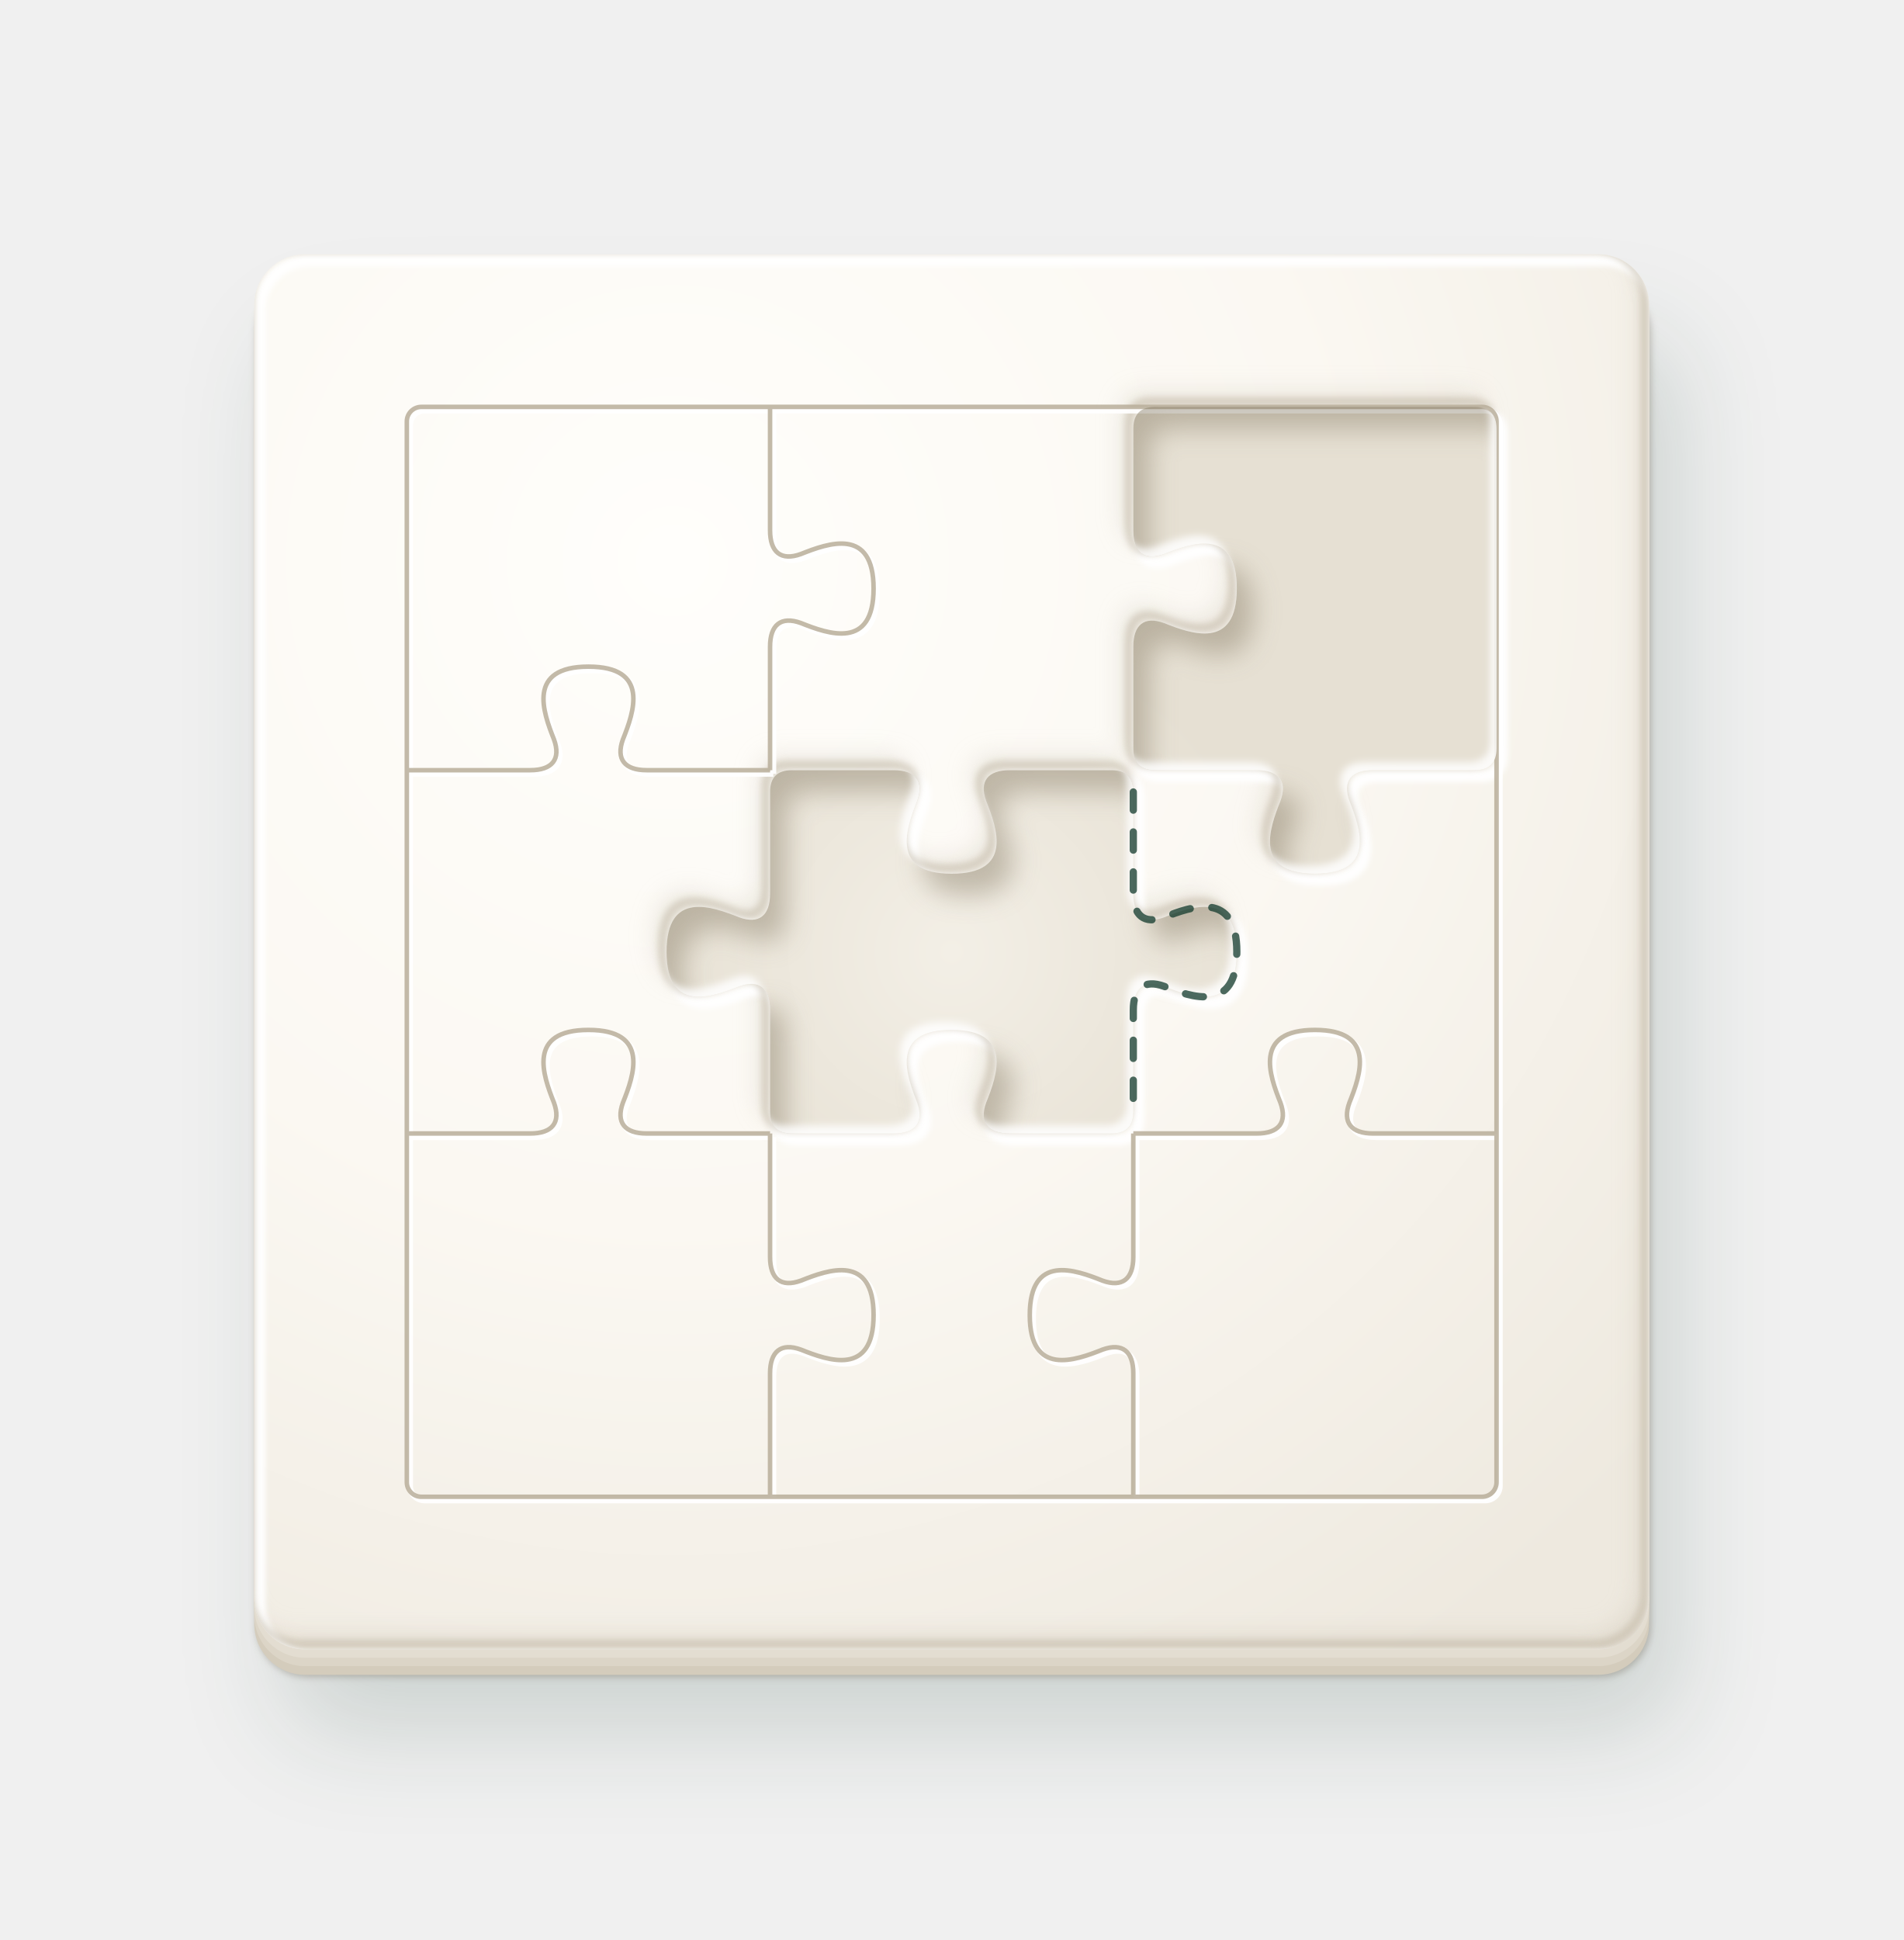
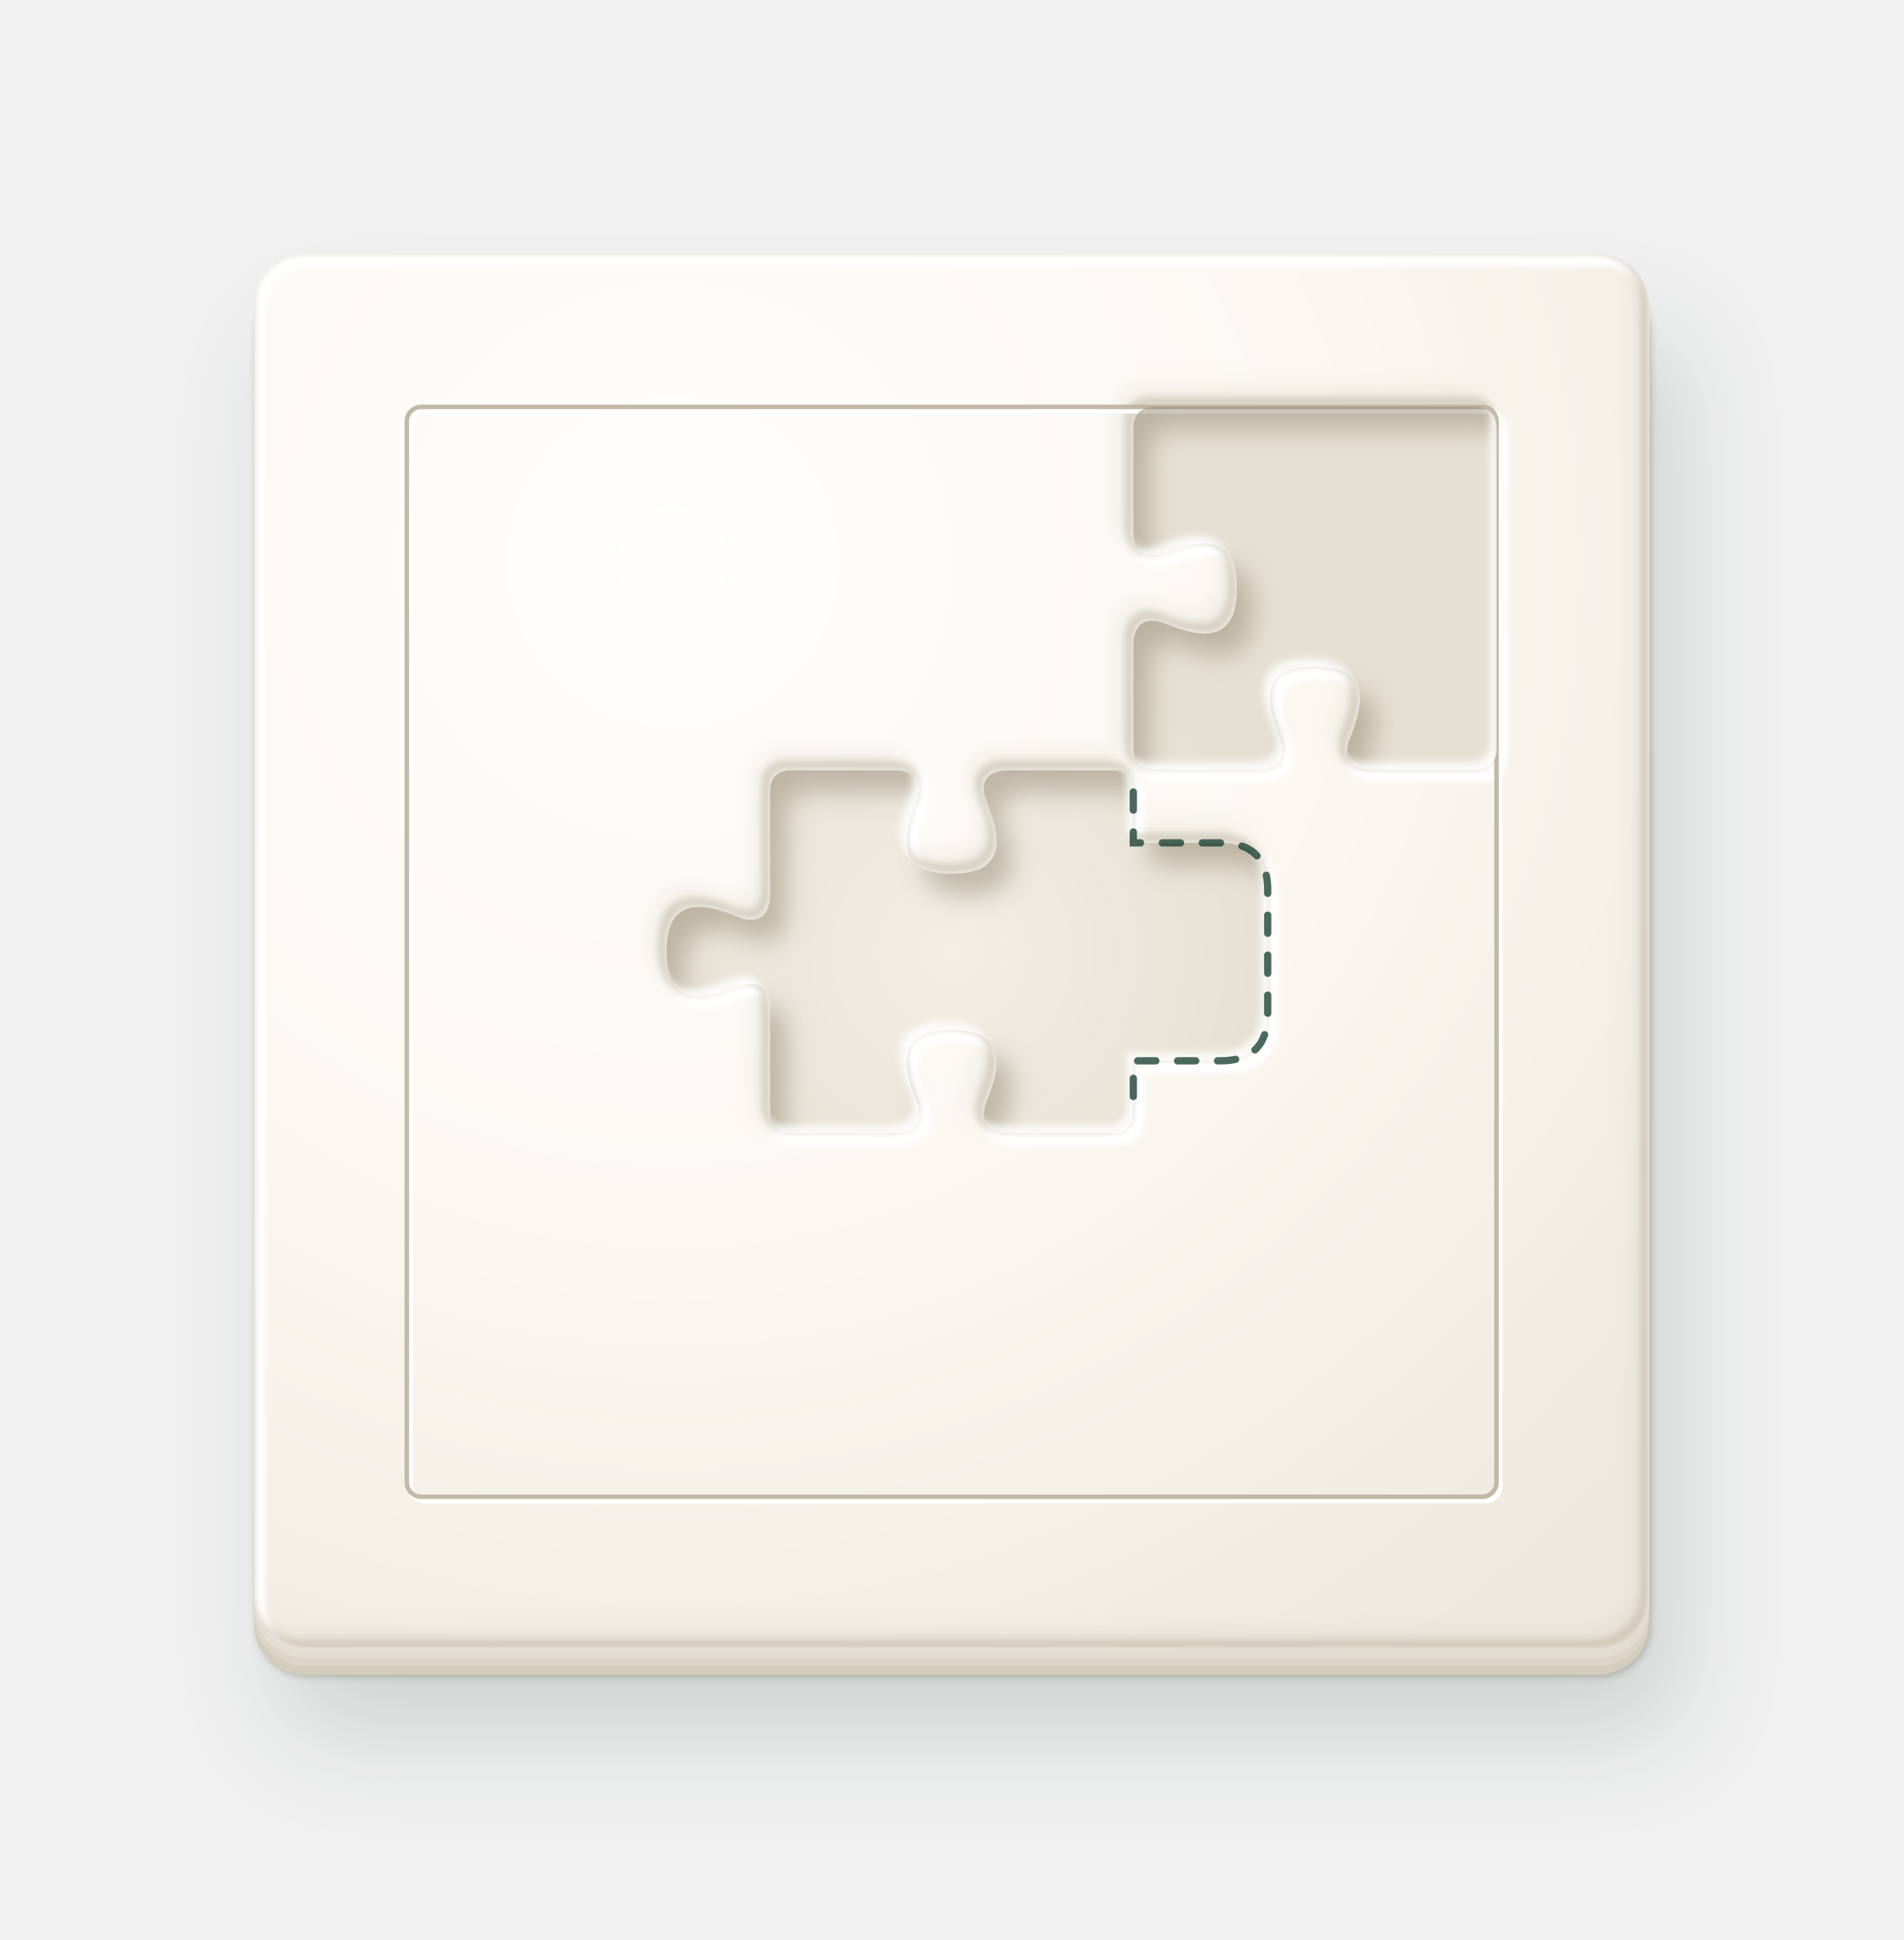
<svg xmlns="http://www.w3.org/2000/svg" viewBox="-70 -70 524 534" width="524" height="534">
  <defs>
    <filter id="puzzle-b07" x="-60%" y="-60%" width="220%" height="220%" color-interpolation-filters="sRGB">
      <feGaussianBlur stdDeviation="0.7" />
    </filter>
    <filter id="puzzle-b09" x="-60%" y="-60%" width="220%" height="220%" color-interpolation-filters="sRGB">
      <feGaussianBlur stdDeviation="0.9" />
    </filter>
    <filter id="puzzle-b10" x="-60%" y="-60%" width="220%" height="220%" color-interpolation-filters="sRGB">
      <feGaussianBlur stdDeviation="1" />
    </filter>
    <filter id="puzzle-b32" x="-60%" y="-60%" width="220%" height="220%" color-interpolation-filters="sRGB">
      <feGaussianBlur stdDeviation="3.2" />
    </filter>
    <filter id="puzzle-b36" x="-60%" y="-60%" width="220%" height="220%" color-interpolation-filters="sRGB">
      <feGaussianBlur stdDeviation="3.6" />
    </filter>
    <filter id="puzzle-b16x" x="-60%" y="-60%" width="220%" height="220%" color-interpolation-filters="sRGB">
      <feGaussianBlur stdDeviation="14" />
    </filter>
  </defs>
  <defs>
    <clipPath id="br-h">
-       <path d="M148 142L176 142C182 142 184.5 145 182.5 150.5C179.5 158 175 170.5 192 170.5C209 170.5 204.5 158 201.5 150.5C199.5 145 202 142 208 142L236 142Q242 142 242 148L242 176C242 182 245 184.5 250.5 182.5C258 179.5 270.5 175 270.5 192C270.5 209 258 204.5 250.5 201.5C245 199.5 242 202 242 208L242 236Q242 242 236 242L208 242C202 242 199.5 239 201.5 233.5C204.5 226 209 213.5 192 213.5C175 213.5 179.5 226 182.5 233.5C184.5 239 182 242 176 242L148 242Q142 242 142 236L142 208C142 202 139 199.5 133.5 201.5C126 204.5 113.5 209 113.5 192C113.5 175 126 179.5 133.5 182.5C139 184.5 142 182 142 176L142 148Q142 142 148 142Z" />
+       <path d="M148 142L176 142C182 142 184.5 145 182.5 150.5C179.5 158 175 170.5 192 170.5C209 170.5 204.5 158 201.5 150.5C199.5 145 202 142 208 142L236 142Q242 142 242 148L242 162L266 162Q279 162 279 175L279 209Q279 222 266 222L242 222L242 236Q242 242 236 242L208 242C202 242 199.5 239 201.5 233.5C204.5 226 209 213.5 192 213.5C175 213.5 179.5 226 182.5 233.5C184.5 239 182 242 176 242L148 242Q142 242 142 236L142 208C142 202 139 199.5 133.5 201.5C126 204.5 113.5 209 113.5 192C113.5 175 126 179.5 133.5 182.5C139 184.5 142 182 142 176L142 148Q142 142 148 142Z" />
    </clipPath>
    <clipPath id="br-a">
-       <path d="M248 42L336 42Q342 42 342 48L342 136Q342 142 336 142L308 142C302 142 299.5 145 301.5 150.5C304.5 158 309 170.5 292 170.5C275 170.5 279.5 158 282.5 150.5C284.5 145 282 142 276 142L248 142Q242 142 242 136L242 108C242 102 245 99.5 250.5 101.5C258 104.5 270.5 109 270.5 92C270.5 75 258 79.5 250.5 82.5C245 84.5 242 82 242 76L242 48Q242 42 248 42Z" />
+       <path d="M248 42L336 42Q342 42 342 48L342 136Q342 142 336 142L308 142C302 142 299.5 139 301.5 133.5C304.5 126 309 113.5 292 113.5C275 113.5 279.5 126 282.5 133.5C284.5 139 282 142 276 142L248 142Q242 142 242 136L242 108C242 102 245 99.5 250.5 101.5C258 104.5 270.5 109 270.5 92C270.5 75 258 79.5 250.5 82.5C245 84.5 242 82 242 76L242 48Q242 42 248 42Z" />
    </clipPath>
    <radialGradient id="br-fl" gradientUnits="userSpaceOnUse" cx="192" cy="192" r="90">
      <stop offset="0" stop-color="#f3efe6" />
      <stop offset="1" stop-color="#e6e0d3" />
    </radialGradient>
  </defs>
  <path d="M14 0H370A14 14 0 0 1 384 14V370A14 14 0 0 1 370 384H14A14 14 0 0 1 0 370V14A14 14 0 0 1 14 0Z" fill="#123a2c" opacity=".16" transform="translate(8 23)" filter="url(#puzzle-b16x)" />
  <path d="M14 0H370A14 14 0 0 1 384 14V370A14 14 0 0 1 370 384H14A14 14 0 0 1 0 370V14A14 14 0 0 1 14 0Z" fill="#4b3f2a" opacity=".28" transform="translate(.5 7.6)" filter="url(#puzzle-b10)" />
  <path d="M14 0H370A14 14 0 0 1 384 14V370A14 14 0 0 1 370 384H14A14 14 0 0 1 0 370V14A14 14 0 0 1 14 0Z" transform="translate(0 7)" fill="#d4ccbc" />
  <path d="M14 0H370A14 14 0 0 1 384 14V370A14 14 0 0 1 370 384H14A14 14 0 0 1 0 370V14A14 14 0 0 1 14 0Z" transform="translate(0 4.62)" fill="#dcd5c7" />
  <path d="M14 0H370A14 14 0 0 1 384 14V370A14 14 0 0 1 370 384H14A14 14 0 0 1 0 370V14A14 14 0 0 1 14 0Z" transform="translate(0 2.31)" fill="#e3ddd1" />
-   <path d="M148 142L176 142C182 142 184.5 145 182.5 150.5C179.5 158 175 170.5 192 170.5C209 170.5 204.5 158 201.5 150.5C199.5 145 202 142 208 142L236 142Q242 142 242 148L242 176C242 182 245 184.5 250.5 182.5C258 179.5 270.5 175 270.5 192C270.5 209 258 204.5 250.5 201.5C245 199.5 242 202 242 208L242 236Q242 242 236 242L208 242C202 242 199.5 239 201.5 233.5C204.5 226 209 213.5 192 213.5C175 213.5 179.5 226 182.5 233.5C184.5 239 182 242 176 242L148 242Q142 242 142 236L142 208C142 202 139 199.5 133.5 201.5C126 204.5 113.5 209 113.5 192C113.5 175 126 179.5 133.5 182.5C139 184.5 142 182 142 176L142 148Q142 142 148 142ZM248 42L336 42Q342 42 342 48L342 136Q342 142 336 142L308 142C302 142 299.5 145 301.5 150.5C304.5 158 309 170.5 292 170.5C275 170.5 279.5 158 282.5 150.5C284.5 145 282 142 276 142L248 142Q242 142 242 136L242 108C242 102 245 99.5 250.5 101.5C258 104.5 270.5 109 270.5 92C270.5 75 258 79.5 250.5 82.5C245 84.5 242 82 242 76L242 48Q242 42 248 42Z" fill="url(#br-fl)" />
+   <path d="M148 142L176 142C182 142 184.5 145 182.5 150.5C179.5 158 175 170.5 192 170.5C209 170.5 204.5 158 201.5 150.5C199.5 145 202 142 208 142L236 142Q242 142 242 148L242 162L266 162Q279 162 279 175L279 209Q279 222 266 222L242 222L242 236Q242 242 236 242L208 242C202 242 199.5 239 201.5 233.5C204.5 226 209 213.5 192 213.5C175 213.5 179.5 226 182.5 233.5C184.5 239 182 242 176 242L148 242Q142 242 142 236L142 208C142 202 139 199.5 133.5 201.5C126 204.5 113.5 209 113.5 192C113.5 175 126 179.5 133.5 182.5C139 184.5 142 182 142 176L142 148Q142 142 148 142ZM248 42L336 42Q342 42 342 48L342 136Q342 142 336 142L308 142C302 142 299.5 139 301.5 133.5C304.5 126 309 113.5 292 113.5C275 113.5 279.5 126 282.5 133.5C284.5 139 282 142 276 142L248 142Q242 142 242 136L242 108C242 102 245 99.5 250.5 101.5C258 104.5 270.5 109 270.5 92C270.5 75 258 79.5 250.5 82.5C245 84.5 242 82 242 76L242 48Q242 42 248 42Z" fill="url(#br-fl)" />
  <defs>
    <radialGradient id="br-g" gradientUnits="userSpaceOnUse" cx="115.2" cy="84.48" r="364.8">
      <stop offset="0" stop-color="#fffefb" />
      <stop offset=".5" stop-color="#fbf8f2" />
      <stop offset="1" stop-color="#eee9df" />
    </radialGradient>
    <clipPath id="br-c">
-       <path d="M14 0H370A14 14 0 0 1 384 14V370A14 14 0 0 1 370 384H14A14 14 0 0 1 0 370V14A14 14 0 0 1 14 0ZM148 142L176 142C182 142 184.5 145 182.5 150.5C179.5 158 175 170.5 192 170.5C209 170.5 204.5 158 201.5 150.5C199.5 145 202 142 208 142L236 142Q242 142 242 148L242 176C242 182 245 184.5 250.5 182.5C258 179.5 270.5 175 270.5 192C270.5 209 258 204.5 250.5 201.5C245 199.5 242 202 242 208L242 236Q242 242 236 242L208 242C202 242 199.5 239 201.5 233.5C204.5 226 209 213.5 192 213.5C175 213.5 179.5 226 182.5 233.5C184.5 239 182 242 176 242L148 242Q142 242 142 236L142 208C142 202 139 199.5 133.5 201.5C126 204.5 113.5 209 113.5 192C113.5 175 126 179.5 133.5 182.5C139 184.5 142 182 142 176L142 148Q142 142 148 142ZM248 42L336 42Q342 42 342 48L342 136Q342 142 336 142L308 142C302 142 299.5 145 301.5 150.5C304.5 158 309 170.5 292 170.5C275 170.5 279.5 158 282.5 150.5C284.5 145 282 142 276 142L248 142Q242 142 242 136L242 108C242 102 245 99.5 250.5 101.5C258 104.5 270.5 109 270.5 92C270.5 75 258 79.5 250.5 82.5C245 84.5 242 82 242 76L242 48Q242 42 248 42Z" clip-rule="evenodd" />
+       <path d="M14 0H370A14 14 0 0 1 384 14V370A14 14 0 0 1 370 384H14A14 14 0 0 1 0 370V14A14 14 0 0 1 14 0ZM148 142L176 142C182 142 184.5 145 182.5 150.5C179.5 158 175 170.5 192 170.5C209 170.5 204.5 158 201.5 150.5C199.5 145 202 142 208 142L236 142Q242 142 242 148L242 162L266 162Q279 162 279 175L279 209Q279 222 266 222L242 222L242 236Q242 242 236 242L208 242C202 242 199.5 239 201.5 233.5C204.5 226 209 213.5 192 213.5C175 213.5 179.5 226 182.5 233.5C184.5 239 182 242 176 242L148 242Q142 242 142 236L142 208C142 202 139 199.5 133.5 201.5C126 204.5 113.5 209 113.5 192C113.5 175 126 179.5 133.5 182.5C139 184.5 142 182 142 176L142 148Q142 142 148 142ZM248 42L336 42Q342 42 342 48L342 136Q342 142 336 142L308 142C302 142 299.5 139 301.5 133.5C304.5 126 309 113.5 292 113.5C275 113.5 279.5 126 282.5 133.5C284.5 139 282 142 276 142L248 142Q242 142 242 136L242 108C242 102 245 99.5 250.5 101.5C258 104.5 270.5 109 270.5 92C270.5 75 258 79.5 250.5 82.5C245 84.5 242 82 242 76L242 48Q242 42 248 42Z" clip-rule="evenodd" />
    </clipPath>
  </defs>
-   <path d="M14 0H370A14 14 0 0 1 384 14V370A14 14 0 0 1 370 384H14A14 14 0 0 1 0 370V14A14 14 0 0 1 14 0ZM148 142L176 142C182 142 184.5 145 182.5 150.5C179.5 158 175 170.5 192 170.5C209 170.5 204.5 158 201.5 150.5C199.5 145 202 142 208 142L236 142Q242 142 242 148L242 176C242 182 245 184.5 250.5 182.5C258 179.5 270.5 175 270.5 192C270.5 209 258 204.5 250.5 201.5C245 199.5 242 202 242 208L242 236Q242 242 236 242L208 242C202 242 199.5 239 201.5 233.5C204.5 226 209 213.5 192 213.5C175 213.5 179.5 226 182.5 233.5C184.5 239 182 242 176 242L148 242Q142 242 142 236L142 208C142 202 139 199.5 133.5 201.5C126 204.5 113.5 209 113.5 192C113.5 175 126 179.5 133.5 182.5C139 184.5 142 182 142 176L142 148Q142 142 148 142ZM248 42L336 42Q342 42 342 48L342 136Q342 142 336 142L308 142C302 142 299.5 145 301.5 150.5C304.5 158 309 170.5 292 170.5C275 170.5 279.5 158 282.5 150.5C284.5 145 282 142 276 142L248 142Q242 142 242 136L242 108C242 102 245 99.5 250.5 101.5C258 104.5 270.5 109 270.5 92C270.5 75 258 79.5 250.5 82.5C245 84.5 242 82 242 76L242 48Q242 42 248 42Z" fill="url(#br-g)" fill-rule="evenodd" />
+   <path d="M14 0H370A14 14 0 0 1 384 14V370A14 14 0 0 1 370 384H14A14 14 0 0 1 0 370V14A14 14 0 0 1 14 0ZM148 142L176 142C182 142 184.5 145 182.5 150.5C179.5 158 175 170.5 192 170.5C209 170.5 204.5 158 201.5 150.5C199.5 145 202 142 208 142L236 142Q242 142 242 148L242 162L266 162Q279 162 279 175L279 209Q279 222 266 222L242 222L242 236Q242 242 236 242L208 242C202 242 199.5 239 201.5 233.5C204.5 226 209 213.5 192 213.5C175 213.5 179.5 226 182.5 233.5C184.5 239 182 242 176 242L148 242Q142 242 142 236L142 208C142 202 139 199.5 133.5 201.5C126 204.5 113.5 209 113.5 192C113.5 175 126 179.5 133.5 182.5C139 184.5 142 182 142 176L142 148Q142 142 148 142ZM248 42L336 42Q342 42 342 48L342 136Q342 142 336 142L308 142C302 142 299.5 139 301.5 133.5C304.5 126 309 113.5 292 113.5C275 113.5 279.5 126 282.5 133.5C284.5 139 282 142 276 142L248 142Q242 142 242 136L242 108C242 102 245 99.5 250.5 101.5C258 104.5 270.5 109 270.5 92C270.5 75 258 79.5 250.5 82.5C245 84.5 242 82 242 76L242 48Q242 42 248 42Z" fill="url(#br-g)" fill-rule="evenodd" />
  <g clip-path="url(#br-c)">
-     <path d="M-400 -400h1184v1184h-1184ZM14 0H370A14 14 0 0 1 384 14V370A14 14 0 0 1 370 384H14A14 14 0 0 1 0 370V14A14 14 0 0 1 14 0ZM148 142L176 142C182 142 184.5 145 182.5 150.5C179.5 158 175 170.5 192 170.5C209 170.5 204.5 158 201.5 150.5C199.5 145 202 142 208 142L236 142Q242 142 242 148L242 176C242 182 245 184.5 250.5 182.5C258 179.5 270.5 175 270.5 192C270.5 209 258 204.5 250.5 201.5C245 199.5 242 202 242 208L242 236Q242 242 236 242L208 242C202 242 199.5 239 201.5 233.5C204.5 226 209 213.5 192 213.5C175 213.5 179.5 226 182.5 233.5C184.5 239 182 242 176 242L148 242Q142 242 142 236L142 208C142 202 139 199.5 133.5 201.5C126 204.5 113.5 209 113.5 192C113.5 175 126 179.5 133.5 182.5C139 184.5 142 182 142 176L142 148Q142 142 148 142ZM248 42L336 42Q342 42 342 48L342 136Q342 142 336 142L308 142C302 142 299.5 145 301.5 150.5C304.5 158 309 170.5 292 170.5C275 170.5 279.5 158 282.5 150.5C284.5 145 282 142 276 142L248 142Q242 142 242 136L242 108C242 102 245 99.5 250.5 101.5C258 104.5 270.5 109 270.5 92C270.5 75 258 79.5 250.5 82.5C245 84.5 242 82 242 76L242 48Q242 42 248 42Z" fill-rule="evenodd" fill="#bdb3a0" opacity=".26" transform="translate(-3.4 -4.2)" filter="url(#puzzle-b32)" />
-     <path d="M14 0H370A14 14 0 0 1 384 14V370A14 14 0 0 1 370 384H14A14 14 0 0 1 0 370V14A14 14 0 0 1 14 0ZM148 142L176 142C182 142 184.5 145 182.5 150.5C179.5 158 175 170.5 192 170.5C209 170.5 204.5 158 201.5 150.5C199.5 145 202 142 208 142L236 142Q242 142 242 148L242 176C242 182 245 184.5 250.5 182.5C258 179.5 270.5 175 270.5 192C270.5 209 258 204.5 250.5 201.5C245 199.5 242 202 242 208L242 236Q242 242 236 242L208 242C202 242 199.5 239 201.5 233.5C204.5 226 209 213.5 192 213.5C175 213.5 179.5 226 182.5 233.5C184.5 239 182 242 176 242L148 242Q142 242 142 236L142 208C142 202 139 199.5 133.5 201.5C126 204.5 113.5 209 113.5 192C113.5 175 126 179.5 133.5 182.5C139 184.5 142 182 142 176L142 148Q142 142 148 142ZM248 42L336 42Q342 42 342 48L342 136Q342 142 336 142L308 142C302 142 299.5 145 301.5 150.5C304.5 158 309 170.5 292 170.5C275 170.5 279.5 158 282.5 150.5C284.5 145 282 142 276 142L248 142Q242 142 242 136L242 108C242 102 245 99.5 250.5 101.5C258 104.5 270.5 109 270.5 92C270.5 75 258 79.5 250.5 82.5C245 84.5 242 82 242 76L242 48Q242 42 248 42Z" fill="none" stroke="#fff" stroke-width="3.2" opacity=".95" transform="translate(1.5 1.7)" filter="url(#puzzle-b07)" />
-     <path d="M14 0H370A14 14 0 0 1 384 14V370A14 14 0 0 1 370 384H14A14 14 0 0 1 0 370V14A14 14 0 0 1 14 0ZM148 142L176 142C182 142 184.5 145 182.5 150.5C179.5 158 175 170.5 192 170.5C209 170.5 204.5 158 201.5 150.5C199.5 145 202 142 208 142L236 142Q242 142 242 148L242 176C242 182 245 184.5 250.5 182.5C258 179.5 270.5 175 270.5 192C270.5 209 258 204.5 250.5 201.5C245 199.5 242 202 242 208L242 236Q242 242 236 242L208 242C202 242 199.5 239 201.5 233.5C204.5 226 209 213.5 192 213.5C175 213.5 179.5 226 182.5 233.5C184.5 239 182 242 176 242L148 242Q142 242 142 236L142 208C142 202 139 199.5 133.5 201.5C126 204.5 113.5 209 113.5 192C113.5 175 126 179.5 133.5 182.5C139 184.5 142 182 142 176L142 148Q142 142 148 142ZM248 42L336 42Q342 42 342 48L342 136Q342 142 336 142L308 142C302 142 299.5 145 301.5 150.5C304.5 158 309 170.5 292 170.5C275 170.5 279.5 158 282.5 150.5C284.5 145 282 142 276 142L248 142Q242 142 242 136L242 108C242 102 245 99.5 250.5 101.5C258 104.5 270.5 109 270.5 92C270.5 75 258 79.5 250.5 82.5C245 84.5 242 82 242 76L242 48Q242 42 248 42Z" fill="none" stroke="#bfb5a2" stroke-width="2.2" opacity=".55" transform="translate(-1.2 -1.5)" filter="url(#puzzle-b09)" />
+     <path d="M-400 -400h1184v1184h-1184ZM14 0H370A14 14 0 0 1 384 14V370A14 14 0 0 1 370 384H14A14 14 0 0 1 0 370V14A14 14 0 0 1 14 0ZM148 142L176 142C182 142 184.5 145 182.5 150.5C179.5 158 175 170.5 192 170.5C209 170.5 204.5 158 201.5 150.5C199.5 145 202 142 208 142L236 142Q242 142 242 148L242 162L266 162Q279 162 279 175L279 209Q279 222 266 222L242 222L242 236Q242 242 236 242L208 242C202 242 199.5 239 201.5 233.5C204.5 226 209 213.5 192 213.5C175 213.5 179.5 226 182.5 233.5C184.5 239 182 242 176 242L148 242Q142 242 142 236L142 208C142 202 139 199.5 133.5 201.5C126 204.5 113.5 209 113.5 192C113.5 175 126 179.5 133.5 182.5C139 184.5 142 182 142 176L142 148Q142 142 148 142ZM248 42L336 42Q342 42 342 48L342 136Q342 142 336 142L308 142C302 142 299.5 139 301.5 133.5C304.5 126 309 113.5 292 113.5C275 113.5 279.5 126 282.5 133.5C284.5 139 282 142 276 142L248 142Q242 142 242 136L242 108C242 102 245 99.5 250.5 101.5C258 104.5 270.5 109 270.5 92C270.5 75 258 79.5 250.5 82.5C245 84.5 242 82 242 76L242 48Q242 42 248 42Z" fill-rule="evenodd" fill="#bdb3a0" opacity=".26" transform="translate(-3.4 -4.2)" filter="url(#puzzle-b32)" />
+     <path d="M14 0H370A14 14 0 0 1 384 14V370A14 14 0 0 1 370 384H14A14 14 0 0 1 0 370V14A14 14 0 0 1 14 0ZM148 142L176 142C182 142 184.5 145 182.5 150.5C179.5 158 175 170.5 192 170.5C209 170.5 204.5 158 201.5 150.5C199.5 145 202 142 208 142L236 142Q242 142 242 148L242 162L266 162Q279 162 279 175L279 209Q279 222 266 222L242 222L242 236Q242 242 236 242L208 242C202 242 199.5 239 201.5 233.5C204.5 226 209 213.5 192 213.5C175 213.5 179.5 226 182.5 233.5C184.5 239 182 242 176 242L148 242Q142 242 142 236L142 208C142 202 139 199.5 133.5 201.5C126 204.5 113.5 209 113.5 192C113.5 175 126 179.5 133.5 182.5C139 184.5 142 182 142 176L142 148Q142 142 148 142ZM248 42L336 42Q342 42 342 48L342 136Q342 142 336 142L308 142C302 142 299.5 139 301.5 133.5C304.5 126 309 113.5 292 113.5C275 113.5 279.5 126 282.5 133.5C284.5 139 282 142 276 142L248 142Q242 142 242 136L242 108C242 102 245 99.5 250.5 101.5C258 104.5 270.5 109 270.5 92C270.5 75 258 79.5 250.5 82.5C245 84.5 242 82 242 76L242 48Q242 42 248 42Z" fill="none" stroke="#fff" stroke-width="3.2" opacity=".95" transform="translate(1.5 1.7)" filter="url(#puzzle-b07)" />
+     <path d="M14 0H370A14 14 0 0 1 384 14V370A14 14 0 0 1 370 384H14A14 14 0 0 1 0 370V14A14 14 0 0 1 14 0ZM148 142L176 142C182 142 184.5 145 182.5 150.5C179.5 158 175 170.5 192 170.5C209 170.5 204.5 158 201.5 150.5C199.5 145 202 142 208 142L236 142Q242 142 242 148L242 162L266 162Q279 162 279 175L279 209Q279 222 266 222L242 222L242 236Q242 242 236 242L208 242C202 242 199.5 239 201.5 233.5C204.5 226 209 213.5 192 213.5C175 213.5 179.5 226 182.5 233.5C184.5 239 182 242 176 242L148 242Q142 242 142 236L142 208C142 202 139 199.5 133.5 201.5C126 204.5 113.5 209 113.5 192C113.5 175 126 179.5 133.5 182.5C139 184.5 142 182 142 176L142 148Q142 142 148 142ZM248 42L336 42Q342 42 342 48L342 136Q342 142 336 142L308 142C302 142 299.5 139 301.5 133.5C304.5 126 309 113.5 292 113.5C275 113.5 279.5 126 282.5 133.5C284.5 139 282 142 276 142L248 142Q242 142 242 136L242 108C242 102 245 99.5 250.5 101.5C258 104.5 270.5 109 270.5 92C270.5 75 258 79.5 250.5 82.5C245 84.5 242 82 242 76L242 48Q242 42 248 42Z" fill="none" stroke="#bfb5a2" stroke-width="2.2" opacity=".55" transform="translate(-1.2 -1.5)" filter="url(#puzzle-b09)" />
  </g>
-   <path d="M142 42L142 76C142 82 145 84.5 150.5 82.5C158 79.5 170.5 75 170.5 92C170.5 109 158 104.5 150.5 101.5C145 99.5 142 102 142 108L142 142M142 242L142 276C142 282 145 284.5 150.5 282.5C158 279.5 170.5 275 170.5 292C170.5 309 158 304.5 150.5 301.5C145 299.5 142 302 142 308L142 342M242 242L242 276C242 282 239 284.5 233.5 282.5C226 279.5 213.5 275 213.5 292C213.5 309 226 304.5 233.5 301.5C239 299.5 242 302 242 308L242 342M42 142L76 142C82 142 84.5 139 82.5 133.5C79.5 126 75 113.5 92 113.5C109 113.5 104.5 126 101.5 133.5C99.5 139 102 142 108 142L142 142M42 242L76 242C82 242 84.5 239 82.5 233.5C79.5 226 75 213.5 92 213.5C109 213.5 104.5 226 101.5 233.5C99.5 239 102 242 108 242L142 242M242 242L276 242C282 242 284.5 239 282.5 233.5C279.5 226 275 213.5 292 213.5C309 213.5 304.5 226 301.5 233.5C299.5 239 302 242 308 242L342 242M46 42H338A4 4 0 0 1 342 46V338A4 4 0 0 1 338 342H46A4 4 0 0 1 42 338V46A4 4 0 0 1 46 42Z" fill="none" stroke="#fff" stroke-width="1.6" opacity=".95" transform="translate(.9 1)" />
-   <path d="M142 42L142 76C142 82 145 84.5 150.5 82.5C158 79.5 170.5 75 170.5 92C170.5 109 158 104.5 150.5 101.5C145 99.5 142 102 142 108L142 142M142 242L142 276C142 282 145 284.5 150.5 282.5C158 279.5 170.5 275 170.5 292C170.5 309 158 304.5 150.5 301.5C145 299.5 142 302 142 308L142 342M242 242L242 276C242 282 239 284.5 233.5 282.5C226 279.5 213.5 275 213.5 292C213.5 309 226 304.5 233.5 301.5C239 299.5 242 302 242 308L242 342M42 142L76 142C82 142 84.5 139 82.5 133.5C79.5 126 75 113.5 92 113.5C109 113.5 104.5 126 101.5 133.5C99.5 139 102 142 108 142L142 142M42 242L76 242C82 242 84.5 239 82.5 233.5C79.5 226 75 213.5 92 213.5C109 213.5 104.5 226 101.5 233.5C99.5 239 102 242 108 242L142 242M242 242L276 242C282 242 284.5 239 282.5 233.5C279.5 226 275 213.5 292 213.5C309 213.5 304.5 226 301.5 233.5C299.5 239 302 242 308 242L342 242M46 42H338A4 4 0 0 1 342 46V338A4 4 0 0 1 338 342H46A4 4 0 0 1 42 338V46A4 4 0 0 1 46 42Z" fill="none" stroke="#b9ae9a" stroke-width="1.25" opacity=".85" />
+   <path d="M46 42H338A4 4 0 0 1 342 46V338A4 4 0 0 1 338 342H46A4 4 0 0 1 42 338V46A4 4 0 0 1 46 42Z" fill="none" stroke="#fff" stroke-width="1.6" opacity=".95" transform="translate(.9 1)" />
+   <path d="M46 42H338A4 4 0 0 1 342 46V338A4 4 0 0 1 338 342H46A4 4 0 0 1 42 338V46A4 4 0 0 1 46 42Z" fill="none" stroke="#b9ae9a" stroke-width="1.25" opacity=".85" />
  <g clip-path="url(#br-h)">
-     <path d="M-400 -400h1184v1184h-1184ZM148 142L176 142C182 142 184.5 145 182.5 150.5C179.5 158 175 170.5 192 170.5C209 170.5 204.5 158 201.5 150.5C199.5 145 202 142 208 142L236 142Q242 142 242 148L242 176C242 182 245 184.5 250.5 182.5C258 179.5 270.5 175 270.5 192C270.5 209 258 204.5 250.5 201.5C245 199.5 242 202 242 208L242 236Q242 242 236 242L208 242C202 242 199.5 239 201.5 233.5C204.5 226 209 213.5 192 213.5C175 213.5 179.5 226 182.5 233.5C184.5 239 182 242 176 242L148 242Q142 242 142 236L142 208C142 202 139 199.5 133.5 201.5C126 204.5 113.5 209 113.5 192C113.5 175 126 179.5 133.5 182.5C139 184.5 142 182 142 176L142 148Q142 142 148 142Z" fill-rule="evenodd" fill="#7f735c" opacity=".42" transform="translate(4.5 6)" filter="url(#puzzle-b36)" />
-     <path d="M-400 -400h1184v1184h-1184ZM148 142L176 142C182 142 184.5 145 182.5 150.5C179.5 158 175 170.5 192 170.5C209 170.5 204.5 158 201.5 150.5C199.5 145 202 142 208 142L236 142Q242 142 242 148L242 176C242 182 245 184.5 250.5 182.5C258 179.5 270.5 175 270.5 192C270.5 209 258 204.5 250.5 201.5C245 199.5 242 202 242 208L242 236Q242 242 236 242L208 242C202 242 199.5 239 201.5 233.5C204.5 226 209 213.5 192 213.5C175 213.5 179.5 226 182.5 233.5C184.5 239 182 242 176 242L148 242Q142 242 142 236L142 208C142 202 139 199.5 133.5 201.5C126 204.5 113.5 209 113.5 192C113.5 175 126 179.5 133.5 182.5C139 184.5 142 182 142 176L142 148Q142 142 148 142Z" fill-rule="evenodd" fill="#fff" opacity=".85" transform="translate(-1.8 -2.2)" filter="url(#puzzle-b10)" />
+     <path d="M-400 -400h1184v1184h-1184ZM148 142L176 142C182 142 184.5 145 182.5 150.5C179.5 158 175 170.5 192 170.5C209 170.5 204.5 158 201.5 150.5C199.5 145 202 142 208 142L236 142Q242 142 242 148L242 162L266 162Q279 162 279 175L279 209Q279 222 266 222L242 222L242 236Q242 242 236 242L208 242C202 242 199.5 239 201.5 233.5C204.5 226 209 213.5 192 213.5C175 213.5 179.5 226 182.5 233.5C184.5 239 182 242 176 242L148 242Q142 242 142 236L142 208C142 202 139 199.5 133.5 201.5C126 204.5 113.5 209 113.5 192C113.5 175 126 179.5 133.5 182.5C139 184.5 142 182 142 176L142 148Q142 142 148 142Z" fill-rule="evenodd" fill="#7f735c" opacity=".42" transform="translate(4.5 6)" filter="url(#puzzle-b36)" />
+     <path d="M-400 -400h1184v1184h-1184ZM148 142L176 142C182 142 184.5 145 182.5 150.5C179.5 158 175 170.5 192 170.5C209 170.5 204.5 158 201.5 150.5C199.5 145 202 142 208 142L236 142Q242 142 242 148L242 162L266 162Q279 162 279 175L279 209Q279 222 266 222L242 222L242 236Q242 242 236 242L208 242C202 242 199.5 239 201.5 233.5C204.5 226 209 213.5 192 213.5C175 213.5 179.5 226 182.5 233.5C184.5 239 182 242 176 242L148 242Q142 242 142 236L142 208C142 202 139 199.5 133.5 201.5C126 204.5 113.5 209 113.5 192C113.5 175 126 179.5 133.5 182.5C139 184.5 142 182 142 176L142 148Q142 142 148 142Z" fill-rule="evenodd" fill="#fff" opacity=".85" transform="translate(-1.8 -2.2)" filter="url(#puzzle-b10)" />
  </g>
  <g clip-path="url(#br-a)">
-     <path d="M-400 -400h1184v1184h-1184ZM248 42L336 42Q342 42 342 48L342 136Q342 142 336 142L308 142C302 142 299.5 145 301.5 150.5C304.5 158 309 170.5 292 170.5C275 170.5 279.5 158 282.5 150.5C284.5 145 282 142 276 142L248 142Q242 142 242 136L242 108C242 102 245 99.5 250.5 101.5C258 104.5 270.5 109 270.5 92C270.5 75 258 79.5 250.5 82.5C245 84.5 242 82 242 76L242 48Q242 42 248 42Z" fill-rule="evenodd" fill="#7f735c" opacity=".42" transform="translate(4.5 6)" filter="url(#puzzle-b36)" />
-     <path d="M-400 -400h1184v1184h-1184ZM248 42L336 42Q342 42 342 48L342 136Q342 142 336 142L308 142C302 142 299.5 145 301.5 150.5C304.5 158 309 170.5 292 170.5C275 170.5 279.5 158 282.5 150.5C284.5 145 282 142 276 142L248 142Q242 142 242 136L242 108C242 102 245 99.5 250.5 101.5C258 104.5 270.5 109 270.5 92C270.5 75 258 79.5 250.5 82.5C245 84.5 242 82 242 76L242 48Q242 42 248 42Z" fill-rule="evenodd" fill="#fff" opacity=".85" transform="translate(-1.8 -2.2)" filter="url(#puzzle-b10)" />
+     <path d="M-400 -400h1184v1184h-1184ZM248 42L336 42Q342 42 342 48L342 136Q342 142 336 142L308 142C302 142 299.5 139 301.5 133.5C304.5 126 309 113.5 292 113.5C275 113.5 279.5 126 282.5 133.5C284.5 139 282 142 276 142L248 142Q242 142 242 136L242 108C242 102 245 99.5 250.5 101.5C258 104.5 270.5 109 270.5 92C270.5 75 258 79.5 250.5 82.5C245 84.5 242 82 242 76L242 48Q242 42 248 42Z" fill-rule="evenodd" fill="#7f735c" opacity=".42" transform="translate(4.5 6)" filter="url(#puzzle-b36)" />
+     <path d="M-400 -400h1184v1184h-1184ZM248 42L336 42Q342 42 342 48L342 136Q342 142 336 142L308 142C302 142 299.5 139 301.5 133.5C304.5 126 309 113.5 292 113.5C275 113.5 279.5 126 282.5 133.5C284.5 139 282 142 276 142L248 142Q242 142 242 136L242 108C242 102 245 99.5 250.5 101.5C258 104.5 270.5 109 270.5 92C270.5 75 258 79.5 250.5 82.5C245 84.5 242 82 242 76L242 48Q242 42 248 42Z" fill-rule="evenodd" fill="#fff" opacity=".85" transform="translate(-1.8 -2.2)" filter="url(#puzzle-b10)" />
  </g>
-   <path d="M242 148L242 176C242 182 245 184.5 250.5 182.5C258 179.5 270.5 175 270.5 192C270.5 209 258 204.5 250.5 201.5C245 199.5 242 202 242 208L242 236" fill="none" stroke="#123a2c" stroke-width="2" stroke-dasharray="5 6" stroke-linecap="round" opacity=".75" />
+   <path d="M242 148L242 162L266 162Q279 162 279 175L279 209Q279 222 266 222L242 222L242 236" fill="none" stroke="#123a2c" stroke-width="2" stroke-dasharray="5 6" stroke-linecap="round" opacity=".75" />
</svg>
